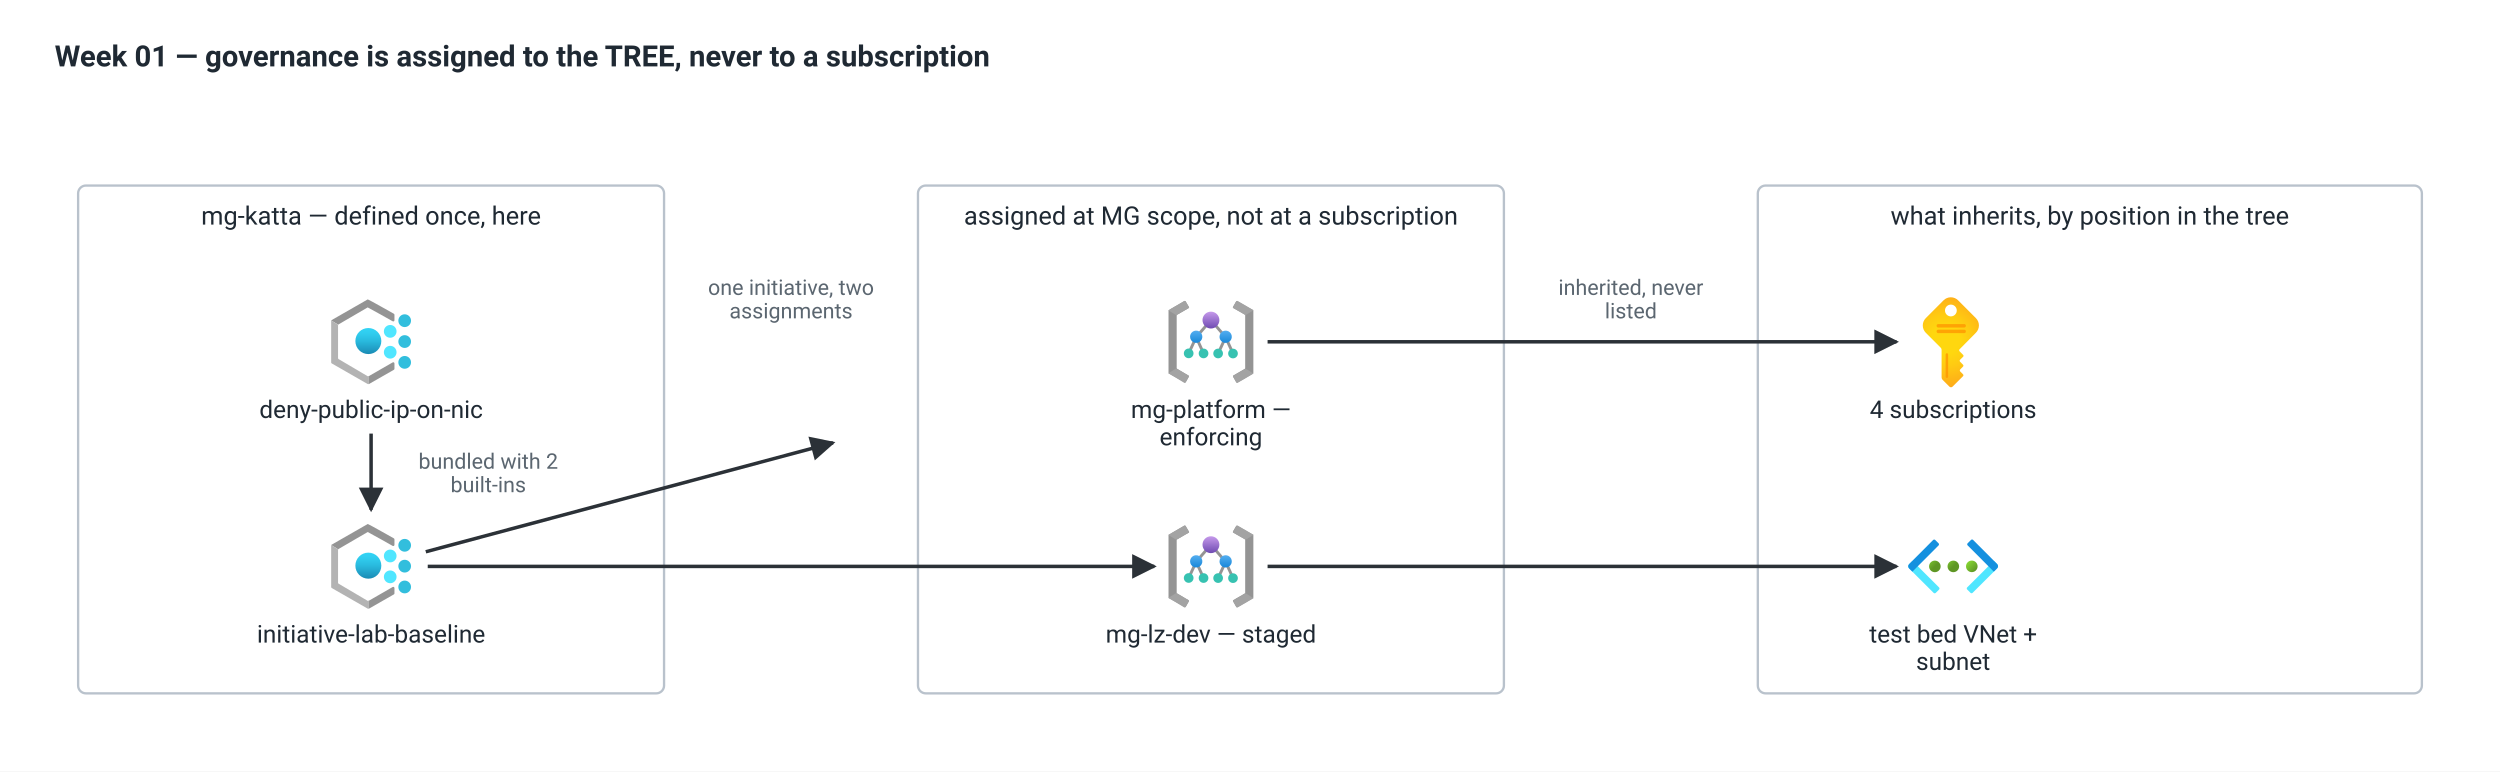
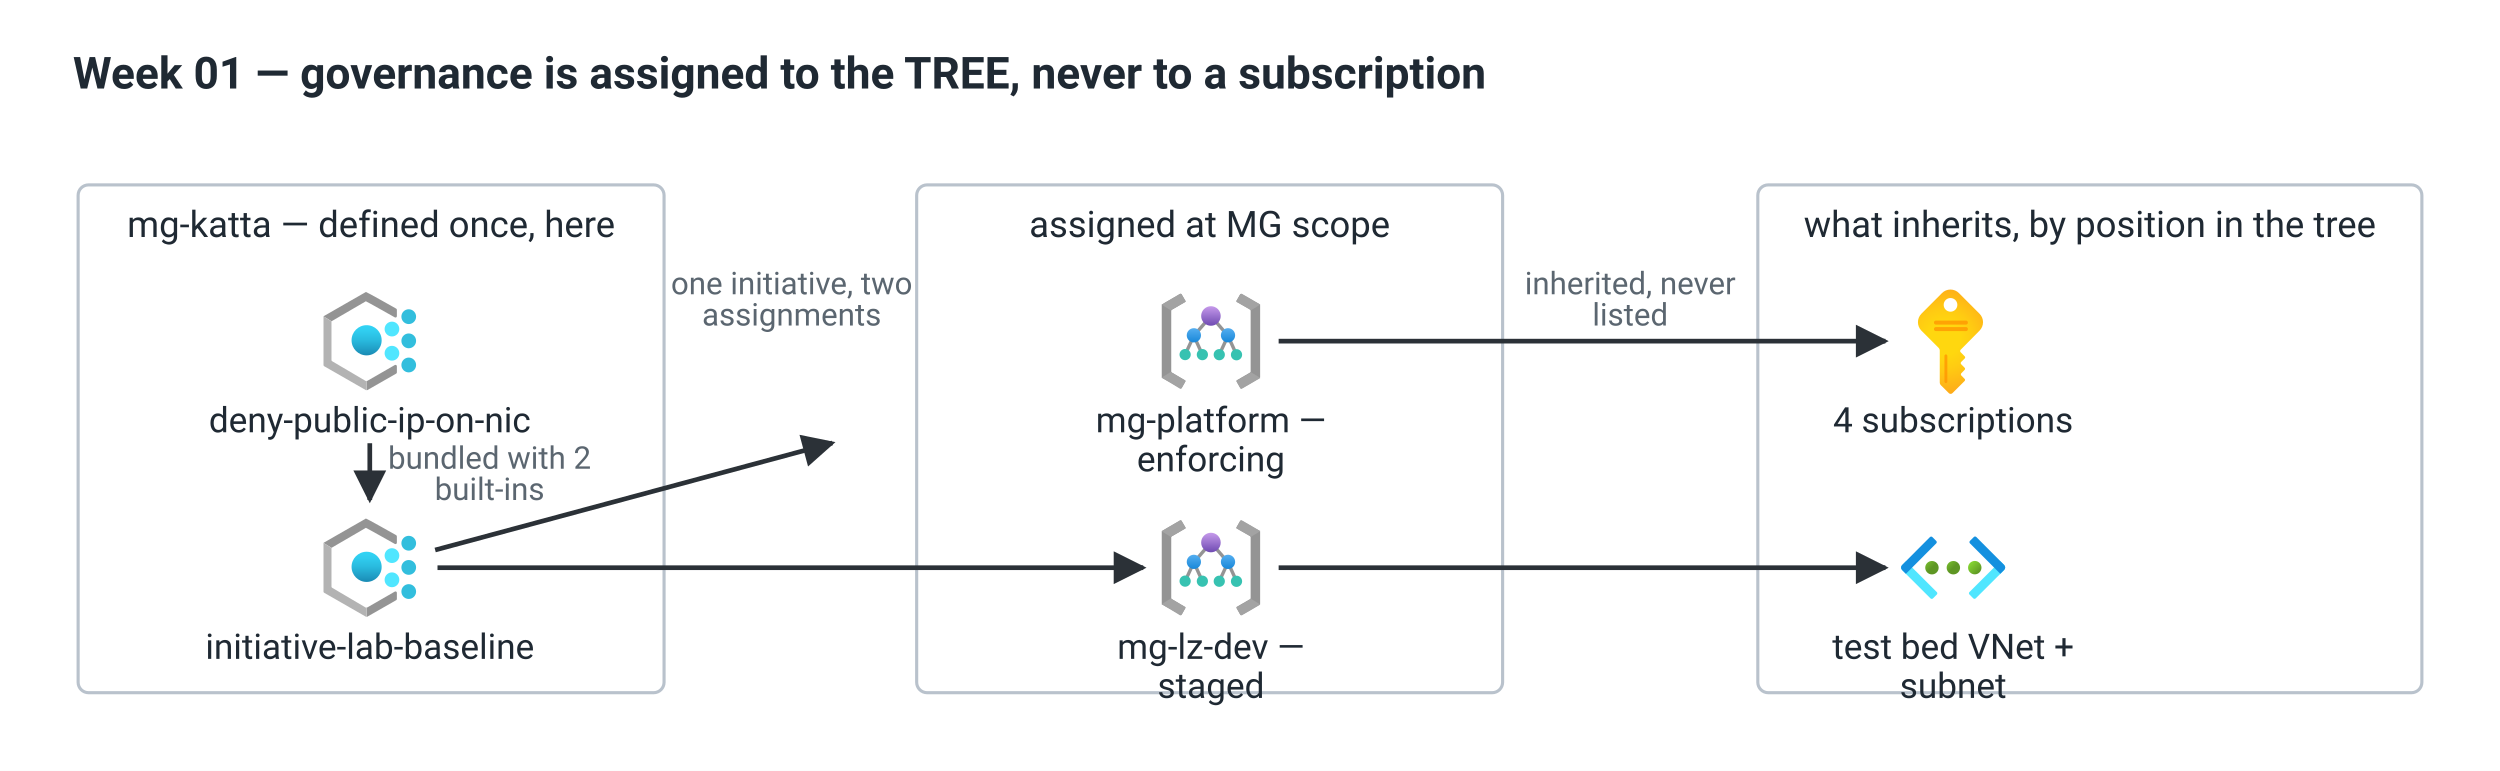
- <svg xmlns="http://www.w3.org/2000/svg" viewBox="0 0 1280 395" width="1280" height="395" role="img" aria-label="Architecture diagram. A custom policy definition, deny-public-ip-on-nic, is defined once at the mg-katta management group and bundled into an initiative with allowed locations and a required tag. That one initiative is assigned twice: at mg-platform, where it always enforces, and at mg-lz-dev, where it is staged. Neither assignment names a subscription, and neither sits at the Tenant Root Group. Four subscriptions inherit the rules by position in the tree rather than by being listed. A test bed resource group holding a virtual network and subnet sits under the dev landing zone and is governed by inheritance alone.">
+ <svg xmlns="http://www.w3.org/2000/svg" viewBox="0 0 960 296" width="960" height="296" role="img" aria-label="Architecture diagram. A custom policy definition, deny-public-ip-on-nic, is defined once at the mg-katta management group and bundled into an initiative with allowed locations and a required tag. That one initiative is assigned twice: at mg-platform, where it always enforces, and at mg-lz-dev, where it is staged. Neither assignment names a subscription, and neither sits at the Tenant Root Group. Four subscriptions inherit the rules by position in the tree rather than by being listed. A test bed resource group holding a virtual network and subnet sits under the dev landing zone and is governed by inheritance alone.">
  <defs>
    <marker id="arw" viewBox="0 0 10 10" refX="9" refY="5" markerWidth="7" markerHeight="7" orient="auto-start-reverse">
      <path d="M0,0 L10,5 L0,10 z" fill="#2b3137" />
    </marker>
  </defs>
-   <rect x="0" y="0" width="1280" height="395" fill="#ffffff" />
-   <text x="28" y="34" font-family="-apple-system, BlinkMacSystemFont, Segoe UI, Roboto, Helvetica, Arial, sans-serif" font-size="15" font-weight="700" fill="#1f2933">Week 01 — governance is assigned to the TREE, never to a subscription</text>
-   <rect x="40" y="95" width="300" height="260" rx="4" fill="#ffffff" stroke="#b9c2cc" stroke-width="1.2" />
-   <text x="190.0" y="115" font-family="-apple-system, BlinkMacSystemFont, Segoe UI, Roboto, Helvetica, Arial, sans-serif" font-size="13" fill="#1f2933" text-anchor="middle">mg-katta — defined once, here</text>
-   <rect x="470" y="95" width="300" height="260" rx="4" fill="#ffffff" stroke="#b9c2cc" stroke-width="1.2" />
-   <text x="620.0" y="115" font-family="-apple-system, BlinkMacSystemFont, Segoe UI, Roboto, Helvetica, Arial, sans-serif" font-size="13" fill="#1f2933" text-anchor="middle">assigned at MG scope, not at a subscription</text>
-   <rect x="900" y="95" width="340" height="260" rx="4" fill="#ffffff" stroke="#b9c2cc" stroke-width="1.2" />
-   <text x="1070.0" y="115" font-family="-apple-system, BlinkMacSystemFont, Segoe UI, Roboto, Helvetica, Arial, sans-serif" font-size="13" fill="#1f2933" text-anchor="middle">what inherits, by position in the tree</text>
-   <path d="M190.0,222.0 L190.0,261.0" fill="none" stroke="#2b3137" stroke-width="1.8" marker-end="url(#arw)" />
-   <text x="250" y="240" font-family="-apple-system, BlinkMacSystemFont, Segoe UI, Roboto, Helvetica, Arial, sans-serif" font-size="11" fill="#5b6670" text-anchor="middle">bundled with 2</text>
-   <text x="250" y="252" font-family="-apple-system, BlinkMacSystemFont, Segoe UI, Roboto, Helvetica, Arial, sans-serif" font-size="11" fill="#5b6670" text-anchor="middle">built-ins</text>
-   <path d="M218.0,282.5 L426.5,226.7" fill="none" stroke="#2b3137" stroke-width="1.8" marker-end="url(#arw)" />
-   <text x="405" y="151" font-family="-apple-system, BlinkMacSystemFont, Segoe UI, Roboto, Helvetica, Arial, sans-serif" font-size="11" fill="#5b6670" text-anchor="middle">one initiative, two</text>
-   <text x="405" y="163" font-family="-apple-system, BlinkMacSystemFont, Segoe UI, Roboto, Helvetica, Arial, sans-serif" font-size="11" fill="#5b6670" text-anchor="middle">assignments</text>
-   <path d="M219.0,290.0 L591.0,290.0" fill="none" stroke="#2b3137" stroke-width="1.8" marker-end="url(#arw)" />
-   <path d="M649.0,175.0 L971.0,175.0" fill="none" stroke="#2b3137" stroke-width="1.8" marker-end="url(#arw)" />
-   <text x="835" y="151" font-family="-apple-system, BlinkMacSystemFont, Segoe UI, Roboto, Helvetica, Arial, sans-serif" font-size="11" fill="#5b6670" text-anchor="middle">inherited, never</text>
-   <text x="835" y="163" font-family="-apple-system, BlinkMacSystemFont, Segoe UI, Roboto, Helvetica, Arial, sans-serif" font-size="11" fill="#5b6670" text-anchor="middle">listed</text>
-   <path d="M649.0,290.0 L971.0,290.0" fill="none" stroke="#2b3137" stroke-width="1.8" marker-end="url(#arw)" />
-   <g transform="translate(167.0,152.0) scale(2.555556)">
+   <rect x="0" y="0" width="960" height="296" fill="#ffffff" />
+   <text x="28" y="34" font-family="-apple-system, BlinkMacSystemFont, Segoe UI, Roboto, Helvetica, Arial, sans-serif" font-size="17" font-weight="700" fill="#1f2933">Week 01 — governance is assigned to the TREE, never to a subscription</text>
+   <rect x="30" y="71" width="225" height="195" rx="4" fill="#ffffff" stroke="#b9c2cc" stroke-width="1.2" />
+   <text x="142.5" y="91" font-family="-apple-system, BlinkMacSystemFont, Segoe UI, Roboto, Helvetica, Arial, sans-serif" font-size="14" fill="#1f2933" text-anchor="middle">mg-katta — defined once, here</text>
+   <rect x="352" y="71" width="225" height="195" rx="4" fill="#ffffff" stroke="#b9c2cc" stroke-width="1.2" />
+   <text x="464.5" y="91" font-family="-apple-system, BlinkMacSystemFont, Segoe UI, Roboto, Helvetica, Arial, sans-serif" font-size="14" fill="#1f2933" text-anchor="middle">assigned at MG scope</text>
+   <rect x="675" y="71" width="255" height="195" rx="4" fill="#ffffff" stroke="#b9c2cc" stroke-width="1.2" />
+   <text x="802.5" y="91" font-family="-apple-system, BlinkMacSystemFont, Segoe UI, Roboto, Helvetica, Arial, sans-serif" font-size="14" fill="#1f2933" text-anchor="middle">what inherits, by position in the tree</text>
+   <path d="M142.0,170.2 L142.0,192.0" fill="none" stroke="#2b3137" stroke-width="1.8" marker-end="url(#arw)" />
+   <text x="188" y="180" font-family="-apple-system, BlinkMacSystemFont, Segoe UI, Roboto, Helvetica, Arial, sans-serif" font-size="12" fill="#5b6670" text-anchor="middle">bundled with 2</text>
+   <text x="188" y="192" font-family="-apple-system, BlinkMacSystemFont, Segoe UI, Roboto, Helvetica, Arial, sans-serif" font-size="12" fill="#5b6670" text-anchor="middle">built-ins</text>
+   <path d="M167.1,211.2 L319.6,170.1" fill="none" stroke="#2b3137" stroke-width="1.8" marker-end="url(#arw)" />
+   <text x="304" y="113" font-family="-apple-system, BlinkMacSystemFont, Segoe UI, Roboto, Helvetica, Arial, sans-serif" font-size="12" fill="#5b6670" text-anchor="middle">one initiative, two</text>
+   <text x="304" y="125" font-family="-apple-system, BlinkMacSystemFont, Segoe UI, Roboto, Helvetica, Arial, sans-serif" font-size="12" fill="#5b6670" text-anchor="middle">assignments</text>
+   <path d="M168.0,218.0 L439.0,218.0" fill="none" stroke="#2b3137" stroke-width="1.8" marker-end="url(#arw)" />
+   <path d="M491.0,131.0 L724.0,131.0" fill="none" stroke="#2b3137" stroke-width="1.8" marker-end="url(#arw)" />
+   <text x="626" y="113" font-family="-apple-system, BlinkMacSystemFont, Segoe UI, Roboto, Helvetica, Arial, sans-serif" font-size="12" fill="#5b6670" text-anchor="middle">inherited, never</text>
+   <text x="626" y="125" font-family="-apple-system, BlinkMacSystemFont, Segoe UI, Roboto, Helvetica, Arial, sans-serif" font-size="12" fill="#5b6670" text-anchor="middle">listed</text>
+   <path d="M491.0,218.0 L724.0,218.0" fill="none" stroke="#2b3137" stroke-width="1.8" marker-end="url(#arw)" />
+   <g transform="translate(122.0,111.0) scale(2.222222)">
    <defs>
      <linearGradient id="n0i0" x1="8.45" y1="11.47" x2="8.45" y2="6.24" gradientUnits="userSpaceOnUse">
        <stop offset="0" stop-color="#198ab3" />
        <stop offset="0.16" stop-color="#1f9ac2" />
        <stop offset="0.5" stop-color="#29bade" />
        <stop offset="0.8" stop-color="#30cdef" />
        <stop offset="1" stop-color="#32d4f5" />
      </linearGradient>
    </defs>
    <ellipse cx="8.45" cy="8.85" rx="2.6" ry="2.61" fill="url(#n0i0)" />
    <ellipse cx="15.73" cy="4.77" rx="1.27" ry="1.28" fill="#32bedd" />
    <ellipse cx="15.73" cy="8.95" rx="1.27" ry="1.28" fill="#32bedd" />
    <ellipse cx="15.73" cy="13.12" rx="1.27" ry="1.28" fill="#32bedd" />
    <ellipse cx="12.83" cy="6.91" rx="1.27" ry="1.28" fill="#50e6ff" />
    <ellipse cx="12.83" cy="11.09" rx="1.27" ry="1.28" fill="#50e6ff" />
    <path d="M2.41,5.58A.24.24,0,0,1,2.5,5.5L8.32,2.11c.08,0,5,2.78,5,2.78a.24.24,0,0,0,.36-.21V3.59a.24.24,0,0,0-.12-.21S8.4.46,8.33.5L1.11,4.64,1,4.72Z" fill="#949494" />
    <path d="M13.3,13.14,8.56,15.87a.35.35,0,0,1-.11,0v1.6a.2.2,0,0,0,.11,0l5-2.86a.24.24,0,0,0,.12-.2V13.35A.24.24,0,0,0,13.3,13.14Z" fill="#949494" />
    <path d="M8.45,15.9a.31.31,0,0,1-.13,0L2.5,12.47a.22.22,0,0,1-.12-.2V5.7a.27.27,0,0,1,0-.12L1,4.72a.28.28,0,0,0,0,.13v8.27a.24.24,0,0,0,.11.21l7.22,4.14a.24.24,0,0,0,.12,0Z" fill="#b3b3b3" />
  </g>
-   <text x="190" y="214.0" font-family="-apple-system, BlinkMacSystemFont, Segoe UI, Roboto, Helvetica, Arial, sans-serif" font-size="12.5" fill="#1f2933" text-anchor="middle">deny-public-ip-on-nic</text>
-   <g transform="translate(167.0,267.0) scale(2.555556)">
+   <text x="142" y="166.0" font-family="-apple-system, BlinkMacSystemFont, Segoe UI, Roboto, Helvetica, Arial, sans-serif" font-size="13.5" fill="#1f2933" text-anchor="middle">deny-public-ip-on-nic</text>
+   <g transform="translate(122.0,198.0) scale(2.222222)">
    <defs>
      <linearGradient id="n1i0" x1="8.45" y1="11.47" x2="8.45" y2="6.24" gradientUnits="userSpaceOnUse">
        <stop offset="0" stop-color="#198ab3" />
        <stop offset="0.16" stop-color="#1f9ac2" />
        <stop offset="0.5" stop-color="#29bade" />
        <stop offset="0.8" stop-color="#30cdef" />
        <stop offset="1" stop-color="#32d4f5" />
      </linearGradient>
    </defs>
    <ellipse cx="8.45" cy="8.85" rx="2.6" ry="2.61" fill="url(#n1i0)" />
    <ellipse cx="15.73" cy="4.77" rx="1.27" ry="1.28" fill="#32bedd" />
    <ellipse cx="15.73" cy="8.95" rx="1.27" ry="1.28" fill="#32bedd" />
    <ellipse cx="15.73" cy="13.12" rx="1.27" ry="1.28" fill="#32bedd" />
    <ellipse cx="12.83" cy="6.91" rx="1.27" ry="1.28" fill="#50e6ff" />
    <ellipse cx="12.83" cy="11.09" rx="1.27" ry="1.28" fill="#50e6ff" />
    <path d="M2.41,5.58A.24.24,0,0,1,2.5,5.5L8.32,2.11c.08,0,5,2.78,5,2.78a.24.24,0,0,0,.36-.21V3.59a.24.24,0,0,0-.12-.21S8.4.46,8.33.5L1.11,4.64,1,4.72Z" fill="#949494" />
    <path d="M13.3,13.14,8.56,15.87a.35.35,0,0,1-.11,0v1.6a.2.2,0,0,0,.11,0l5-2.86a.24.24,0,0,0,.12-.2V13.35A.24.24,0,0,0,13.3,13.14Z" fill="#949494" />
    <path d="M8.45,15.9a.31.31,0,0,1-.13,0L2.5,12.47a.22.22,0,0,1-.12-.2V5.7a.27.27,0,0,1,0-.12L1,4.72a.28.28,0,0,0,0,.13v8.27a.24.24,0,0,0,.11.21l7.22,4.14a.24.24,0,0,0,.12,0Z" fill="#b3b3b3" />
  </g>
-   <text x="190" y="329.0" font-family="-apple-system, BlinkMacSystemFont, Segoe UI, Roboto, Helvetica, Arial, sans-serif" font-size="12.5" fill="#1f2933" text-anchor="middle">initiative-lab-baseline</text>
-   <g transform="translate(597.0,152.0) scale(2.555556)">
+   <text x="142" y="253.0" font-family="-apple-system, BlinkMacSystemFont, Segoe UI, Roboto, Helvetica, Arial, sans-serif" font-size="13.5" fill="#1f2933" text-anchor="middle">initiative-lab-baseline</text>
+   <g transform="translate(445.0,111.0) scale(2.222222)">
    <defs>
      <linearGradient id="n2i1" x1="9" y1="2.95" x2="9" y2="6.34" gradientUnits="userSpaceOnUse">
        <stop offset="0" stop-color="#c69aeb" />
        <stop offset="1" stop-color="#6f4bb2" />
      </linearGradient>
      <linearGradient id="n2i0" x1="8.99" y1="6.76" x2="8.99" y2="9.22" gradientUnits="userSpaceOnUse">
        <stop offset="0" stop-color="#54aef0" />
        <stop offset="1" stop-color="#1988d9" />
      </linearGradient>
    </defs>
    <g>
      <polygon points="13.69 11.22 12.19 7.92 9 4.2 5.79 7.91 4.28 11.2 4.81 11.45 6.04 8.77 7.25 11.45 7.79 11.21 6.39 8.12 9 5.1 11.6 8.13 10.18 11.21 10.71 11.46 11.94 8.79 13.15 11.47 13.69 11.22" fill="#949494" />
      <circle cx="9" cy="4.65" r="1.69" fill="url(#n2i1)" />
      <path d="M6,6.76A1.23,1.23,0,1,1,4.82,8,1.23,1.23,0,0,1,6,6.76ZM10.72,8a1.22,1.22,0,0,0,1.22,1.22A1.23,1.23,0,1,0,10.72,8Z" fill="url(#n2i0)" />
      <g>
        <g>
          <circle cx="4.54" cy="11.32" r="0.97" fill="#37c2b1" />
          <circle cx="7.52" cy="11.33" r="0.97" fill="#37c2b1" />
        </g>
        <g>
          <circle cx="10.44" cy="11.34" r="0.97" fill="#37c2b1" />
          <circle cx="13.42" cy="11.35" r="0.97" fill="#37c2b1" />
        </g>
      </g>
      <path d="M.5,15.22a.16.16,0,0,0,.08.14L1.73,16l2,1.14a.18.18,0,0,0,.23-.06L4.57,16a.15.15,0,0,0-.06-.22L2.22,14.41a.16.16,0,0,1-.08-.14V3.73a.16.16,0,0,1,.08-.14L4.51,2.26A.15.15,0,0,0,4.57,2L3.92.89A.18.18,0,0,0,3.69.83L1.77,1.94l-1.19.7a.16.16,0,0,0-.08.14V15.22Z" fill="#949494" />
      <path d="M4.57,2,3.92.89A.18.18,0,0,0,3.75.81l-.08,0L1.75,1.94l-1.19.7a.1.1,0,0,0-.06,0h0a.24.24,0,0,0,0,.08l1.64,1a.16.16,0,0,1,.08-.14L4.51,2.26A.15.15,0,0,0,4.57,2Z" fill="#a3a3a3" />
      <path d="M4.57,16l-.65,1.15a.18.18,0,0,1-.17.08.12.12,0,0,1-.08,0L1.75,16.06l-1.19-.7a.1.1,0,0,1-.06,0h0a.24.24,0,0,1,0-.08l1.64-1a.16.16,0,0,0,.08.14l2.29,1.33A.16.16,0,0,1,4.57,16Z" fill="#a3a3a3" />
      <path d="M17.5,2.78a.16.16,0,0,0-.08-.14L16.27,2l-2-1.14a.18.18,0,0,0-.23.06L13.43,2a.15.15,0,0,0,.06.22l2.29,1.33a.16.16,0,0,1,.08.14V14.27a.16.16,0,0,1-.08.14l-2.29,1.33a.15.15,0,0,0-.06.22l.65,1.15a.18.18,0,0,0,.23.06l1.92-1.11,1.19-.7a.16.16,0,0,0,.08-.14V2.78Z" fill="#949494" />
      <path d="M13.43,16l.65,1.15a.18.18,0,0,0,.17.08l.08,0,1.92-1.11,1.19-.7a.1.1,0,0,0,.06,0h0a.24.24,0,0,0,0-.08l-1.64-1a.16.16,0,0,1-.08.14l-2.29,1.33A.15.15,0,0,0,13.43,16Z" fill="#a3a3a3" />
      <path d="M13.43,2,14.08.89a.18.18,0,0,1,.17-.08.12.12,0,0,1,.08,0l1.92,1.11,1.19.7a.1.1,0,0,1,.06,0h0a.24.24,0,0,1,0,.08l-1.64,1a.16.16,0,0,0-.08-.14L13.49,2.26A.16.16,0,0,1,13.43,2Z" fill="#a3a3a3" />
    </g>
  </g>
-   <text x="620" y="214.0" font-family="-apple-system, BlinkMacSystemFont, Segoe UI, Roboto, Helvetica, Arial, sans-serif" font-size="12.5" fill="#1f2933" text-anchor="middle">mg-platform —</text>
-   <text x="620" y="228.0" font-family="-apple-system, BlinkMacSystemFont, Segoe UI, Roboto, Helvetica, Arial, sans-serif" font-size="12.5" fill="#1f2933" text-anchor="middle">enforcing</text>
-   <g transform="translate(597.0,267.0) scale(2.555556)">
+   <text x="465" y="166.0" font-family="-apple-system, BlinkMacSystemFont, Segoe UI, Roboto, Helvetica, Arial, sans-serif" font-size="13.5" fill="#1f2933" text-anchor="middle">mg-platform —</text>
+   <text x="465" y="181.0" font-family="-apple-system, BlinkMacSystemFont, Segoe UI, Roboto, Helvetica, Arial, sans-serif" font-size="13.5" fill="#1f2933" text-anchor="middle">enforcing</text>
+   <g transform="translate(445.0,198.0) scale(2.222222)">
    <defs>
      <linearGradient id="n3i1" x1="9" y1="2.95" x2="9" y2="6.34" gradientUnits="userSpaceOnUse">
        <stop offset="0" stop-color="#c69aeb" />
        <stop offset="1" stop-color="#6f4bb2" />
      </linearGradient>
      <linearGradient id="n3i0" x1="8.99" y1="6.76" x2="8.99" y2="9.22" gradientUnits="userSpaceOnUse">
        <stop offset="0" stop-color="#54aef0" />
        <stop offset="1" stop-color="#1988d9" />
      </linearGradient>
    </defs>
    <g>
      <polygon points="13.69 11.22 12.19 7.92 9 4.2 5.79 7.91 4.28 11.2 4.81 11.45 6.04 8.77 7.25 11.45 7.79 11.21 6.39 8.12 9 5.1 11.6 8.13 10.18 11.21 10.71 11.46 11.94 8.79 13.15 11.47 13.69 11.22" fill="#949494" />
      <circle cx="9" cy="4.65" r="1.69" fill="url(#n3i1)" />
      <path d="M6,6.76A1.23,1.23,0,1,1,4.82,8,1.23,1.23,0,0,1,6,6.76ZM10.72,8a1.22,1.22,0,0,0,1.22,1.22A1.23,1.23,0,1,0,10.72,8Z" fill="url(#n3i0)" />
      <g>
        <g>
          <circle cx="4.54" cy="11.32" r="0.97" fill="#37c2b1" />
          <circle cx="7.52" cy="11.33" r="0.97" fill="#37c2b1" />
        </g>
        <g>
          <circle cx="10.44" cy="11.34" r="0.97" fill="#37c2b1" />
          <circle cx="13.42" cy="11.35" r="0.97" fill="#37c2b1" />
        </g>
      </g>
      <path d="M.5,15.22a.16.16,0,0,0,.08.14L1.73,16l2,1.14a.18.18,0,0,0,.23-.06L4.57,16a.15.15,0,0,0-.06-.22L2.22,14.41a.16.16,0,0,1-.08-.14V3.73a.16.16,0,0,1,.08-.14L4.51,2.26A.15.15,0,0,0,4.57,2L3.92.89A.18.18,0,0,0,3.69.83L1.77,1.94l-1.19.7a.16.16,0,0,0-.08.14V15.22Z" fill="#949494" />
      <path d="M4.57,2,3.92.89A.18.18,0,0,0,3.75.81l-.08,0L1.75,1.94l-1.19.7a.1.1,0,0,0-.06,0h0a.24.24,0,0,0,0,.08l1.64,1a.16.16,0,0,1,.08-.14L4.51,2.26A.15.15,0,0,0,4.57,2Z" fill="#a3a3a3" />
      <path d="M4.57,16l-.65,1.15a.18.18,0,0,1-.17.08.12.12,0,0,1-.08,0L1.75,16.06l-1.19-.7a.1.1,0,0,1-.06,0h0a.24.24,0,0,1,0-.08l1.64-1a.16.16,0,0,0,.08.14l2.29,1.33A.16.16,0,0,1,4.57,16Z" fill="#a3a3a3" />
      <path d="M17.5,2.78a.16.16,0,0,0-.08-.14L16.27,2l-2-1.14a.18.18,0,0,0-.23.06L13.43,2a.15.15,0,0,0,.06.22l2.29,1.33a.16.16,0,0,1,.08.14V14.27a.16.16,0,0,1-.08.14l-2.29,1.33a.15.15,0,0,0-.06.22l.65,1.15a.18.18,0,0,0,.23.06l1.92-1.11,1.19-.7a.16.16,0,0,0,.08-.14V2.78Z" fill="#949494" />
      <path d="M13.43,16l.65,1.15a.18.18,0,0,0,.17.08l.08,0,1.92-1.11,1.19-.7a.1.1,0,0,0,.06,0h0a.24.24,0,0,0,0-.08l-1.64-1a.16.16,0,0,1-.08.14l-2.29,1.33A.15.15,0,0,0,13.43,16Z" fill="#a3a3a3" />
      <path d="M13.43,2,14.08.89a.18.18,0,0,1,.17-.08.12.12,0,0,1,.08,0l1.92,1.11,1.19.7a.1.1,0,0,1,.06,0h0a.24.24,0,0,1,0,.08l-1.64,1a.16.16,0,0,0-.08-.14L13.49,2.26A.16.16,0,0,1,13.43,2Z" fill="#a3a3a3" />
    </g>
  </g>
-   <text x="620" y="329.0" font-family="-apple-system, BlinkMacSystemFont, Segoe UI, Roboto, Helvetica, Arial, sans-serif" font-size="12.5" fill="#1f2933" text-anchor="middle">mg-lz-dev — staged</text>
-   <g transform="translate(977.0,152.0) scale(2.555556)">
+   <text x="465" y="253.0" font-family="-apple-system, BlinkMacSystemFont, Segoe UI, Roboto, Helvetica, Arial, sans-serif" font-size="13.5" fill="#1f2933" text-anchor="middle">mg-lz-dev —</text>
+   <text x="465" y="268.0" font-family="-apple-system, BlinkMacSystemFont, Segoe UI, Roboto, Helvetica, Arial, sans-serif" font-size="13.5" fill="#1f2933" text-anchor="middle">staged</text>
+   <g transform="translate(730.0,111.0) scale(2.222222)">
    <defs>
      <radialGradient id="n4i2" cx="-36.63" cy="17.12" r="11.18" gradientTransform="translate(41.88 -7.4) scale(0.94 0.94)" gradientUnits="userSpaceOnUse">
        <stop offset="0.27" stop-color="#ffd70f" />
        <stop offset="0.49" stop-color="#ffcb12" />
        <stop offset="0.88" stop-color="#feac19" />
        <stop offset="1" stop-color="#fea11b" />
      </radialGradient>
    </defs>
    <path id="n4i3" d="M13.56,7.19a2.07,2.07,0,0,0,0-2.93h0L10,.69a2.06,2.06,0,0,0-2.92,0h0L3.52,4.26a2.09,2.09,0,0,0,0,2.93l3,3a.61.61,0,0,1,.17.41v5.52a.7.7,0,0,0,.2.5l1.35,1.35a.45.45,0,0,0,.66,0l1.31-1.31h0l.77-.77a.26.26,0,0,0,0-.38l-.55-.56a.29.29,0,0,1,0-.42l.55-.56a.26.26,0,0,0,0-.38L10.4,13a.28.28,0,0,1,0-.41L11,12a.26.26,0,0,0,0-.38l-.77-.78v-.28Zm-5-5.64A1.18,1.18,0,1,1,7.37,2.73,1.17,1.17,0,0,1,8.54,1.55Z" fill="url(#n4i2)" />
    <path id="n4i1" d="M7.62,16.21h0A.25.25,0,0,0,8,16V11.55a.27.27,0,0,0-.11-.22h0a.25.25,0,0,0-.39.22V16A.27.27,0,0,0,7.62,16.21Z" fill="#ff9300" opacity="0.75" />
    <rect id="n4i4" x="5.69" y="5.45" width="5.86" height="0.69" rx="0.32" fill="#ff9300" opacity="0.75" />
    <rect id="n4i0" x="5.69" y="6.57" width="5.86" height="0.69" rx="0.32" fill="#ff9300" opacity="0.75" />
  </g>
-   <text x="1000" y="214.0" font-family="-apple-system, BlinkMacSystemFont, Segoe UI, Roboto, Helvetica, Arial, sans-serif" font-size="12.5" fill="#1f2933" text-anchor="middle">4 subscriptions</text>
-   <g transform="translate(977.0,267.0) scale(2.555556)">
+   <text x="750" y="166.0" font-family="-apple-system, BlinkMacSystemFont, Segoe UI, Roboto, Helvetica, Arial, sans-serif" font-size="13.5" fill="#1f2933" text-anchor="middle">4 subscriptions</text>
+   <g transform="translate(730.0,198.0) scale(2.222222)">
    <defs>
      <linearGradient id="n5i2" x1="9.88" y1="8.59" x2="11.52" y2="10.23" gradientTransform="translate(2.03 -0.4) rotate(-0.08)" gradientUnits="userSpaceOnUse">
        <stop offset="0" stop-color="#86d633" />
        <stop offset="1" stop-color="#5e9624" />
      </linearGradient>
      <linearGradient id="n5i0" x1="6.18" y1="8.59" x2="7.81" y2="10.23" gradientUnits="userSpaceOnUse">
        <stop offset="0" stop-color="#86d633" />
        <stop offset="1" stop-color="#5e9624" />
      </linearGradient>
      <linearGradient id="n5i1" x1="2.48" y1="8.59" x2="4.11" y2="10.23" gradientUnits="userSpaceOnUse">
        <stop offset="0" stop-color="#86d633" />
        <stop offset="1" stop-color="#5e9624" />
      </linearGradient>
    </defs>
    <circle cx="12.74" cy="8.99" r="1.16" fill="url(#n5i2)" />
    <circle cx="9.04" cy="9" r="1.16" fill="url(#n5i0)" />
    <circle cx="5.34" cy="9" r="1.16" fill="url(#n5i1)" />
    <path d="M2.61,7.28h.94a.3.3,0,0,1,.3.3v6.94a.6.6,0,0,1-.6.6H2.31a0,0,0,0,1,0,0V7.58a.3.3,0,0,1,.3-.3Z" transform="translate(13.18 16.93) rotate(134.92)" fill="#50e6ff" />
    <path d="M2.56,2.91H3.5a.3.3,0,0,1,.3.3v7.43a0,0,0,0,1,0,0H2.86a.6.6,0,0,1-.6-.6V3.21a.3.3,0,0,1,.3-.3Z" transform="translate(5.66 -0.16) rotate(44.92)" fill="#1490df" />
    <path d="M14.15,7.28h.94a.6.6,0,0,1,.6.6v6.94a.3.3,0,0,1-.3.3h-.94a.3.3,0,0,1-.3-.3V7.28a0,0,0,0,1,0,0Z" transform="translate(12.32 -7.28) rotate(45.08)" fill="#50e6ff" />
    <path d="M14.81,2.91h.94a0,0,0,0,1,0,0v7.43a.3.3,0,0,1-.3.3H14.5a.3.3,0,0,1-.3-.3V3.51a.6.6,0,0,1,.6-.6Z" transform="translate(30.36 0.99) rotate(135.08)" fill="#1490df" />
  </g>
-   <text x="1000" y="329.0" font-family="-apple-system, BlinkMacSystemFont, Segoe UI, Roboto, Helvetica, Arial, sans-serif" font-size="12.5" fill="#1f2933" text-anchor="middle">test bed VNet +</text>
-   <text x="1000" y="343.0" font-family="-apple-system, BlinkMacSystemFont, Segoe UI, Roboto, Helvetica, Arial, sans-serif" font-size="12.5" fill="#1f2933" text-anchor="middle">subnet</text>
+   <text x="750" y="253.0" font-family="-apple-system, BlinkMacSystemFont, Segoe UI, Roboto, Helvetica, Arial, sans-serif" font-size="13.5" fill="#1f2933" text-anchor="middle">test bed VNet +</text>
+   <text x="750" y="268.0" font-family="-apple-system, BlinkMacSystemFont, Segoe UI, Roboto, Helvetica, Arial, sans-serif" font-size="13.5" fill="#1f2933" text-anchor="middle">subnet</text>
</svg>
